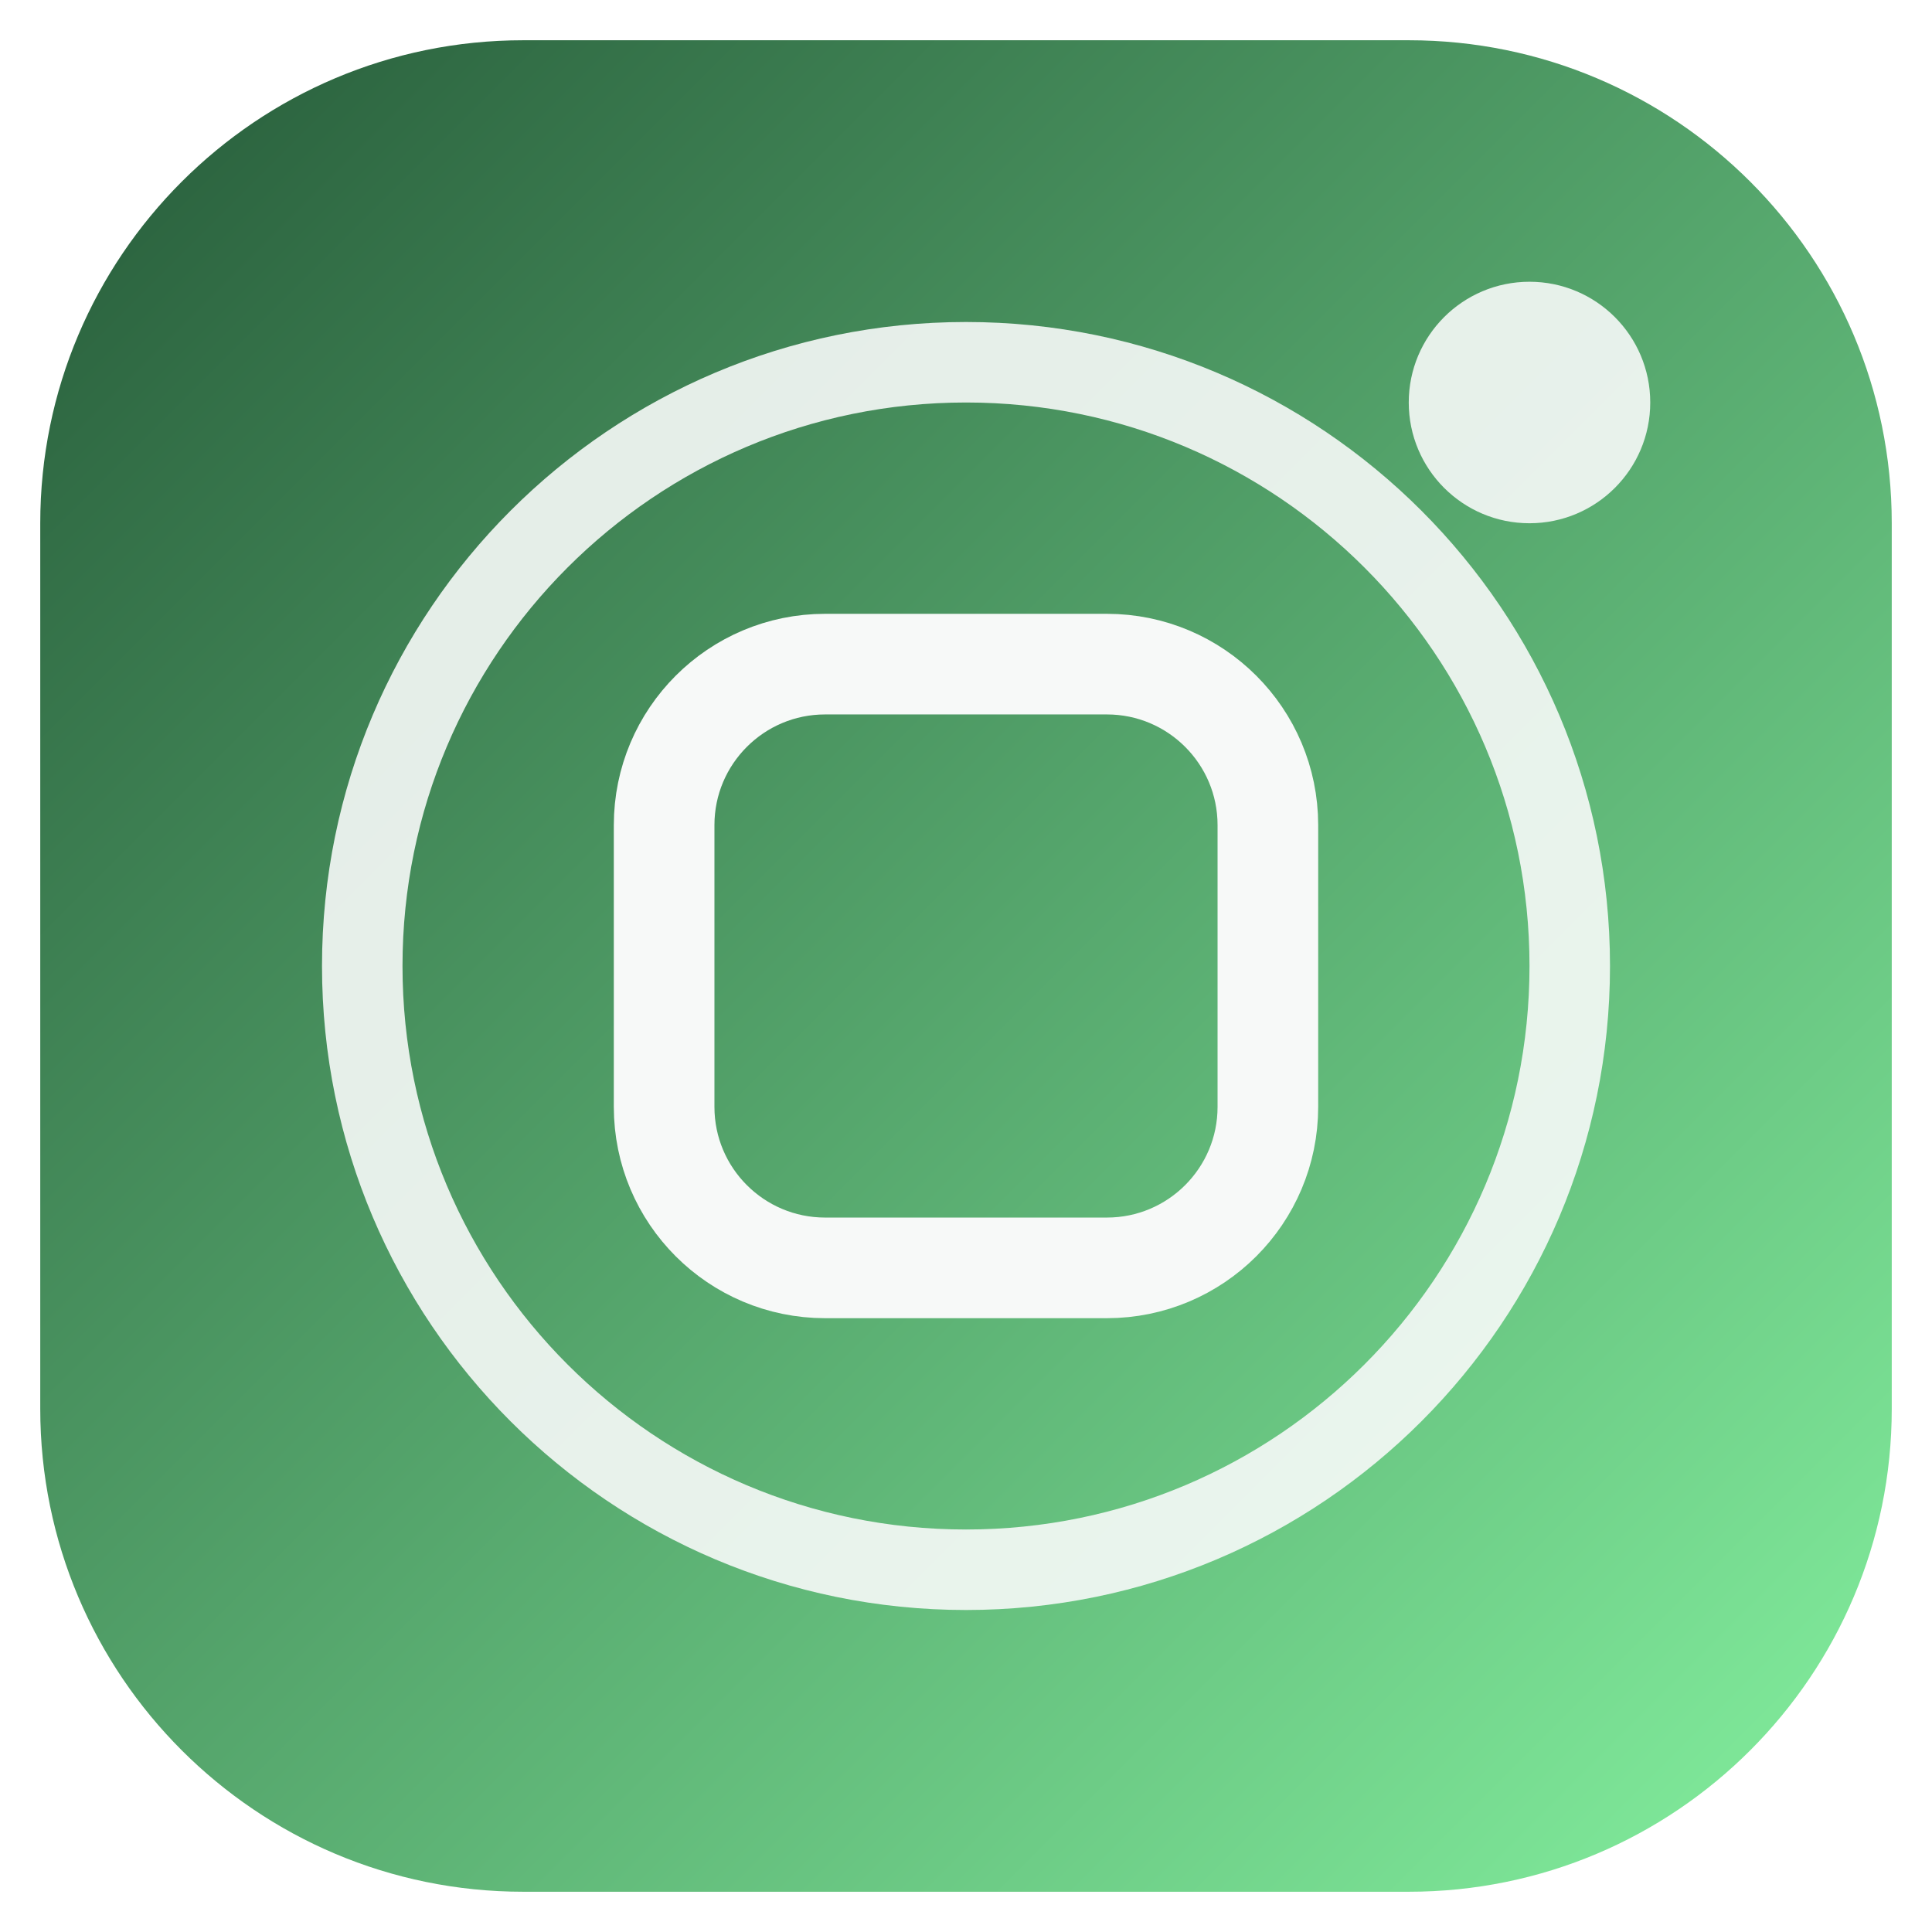
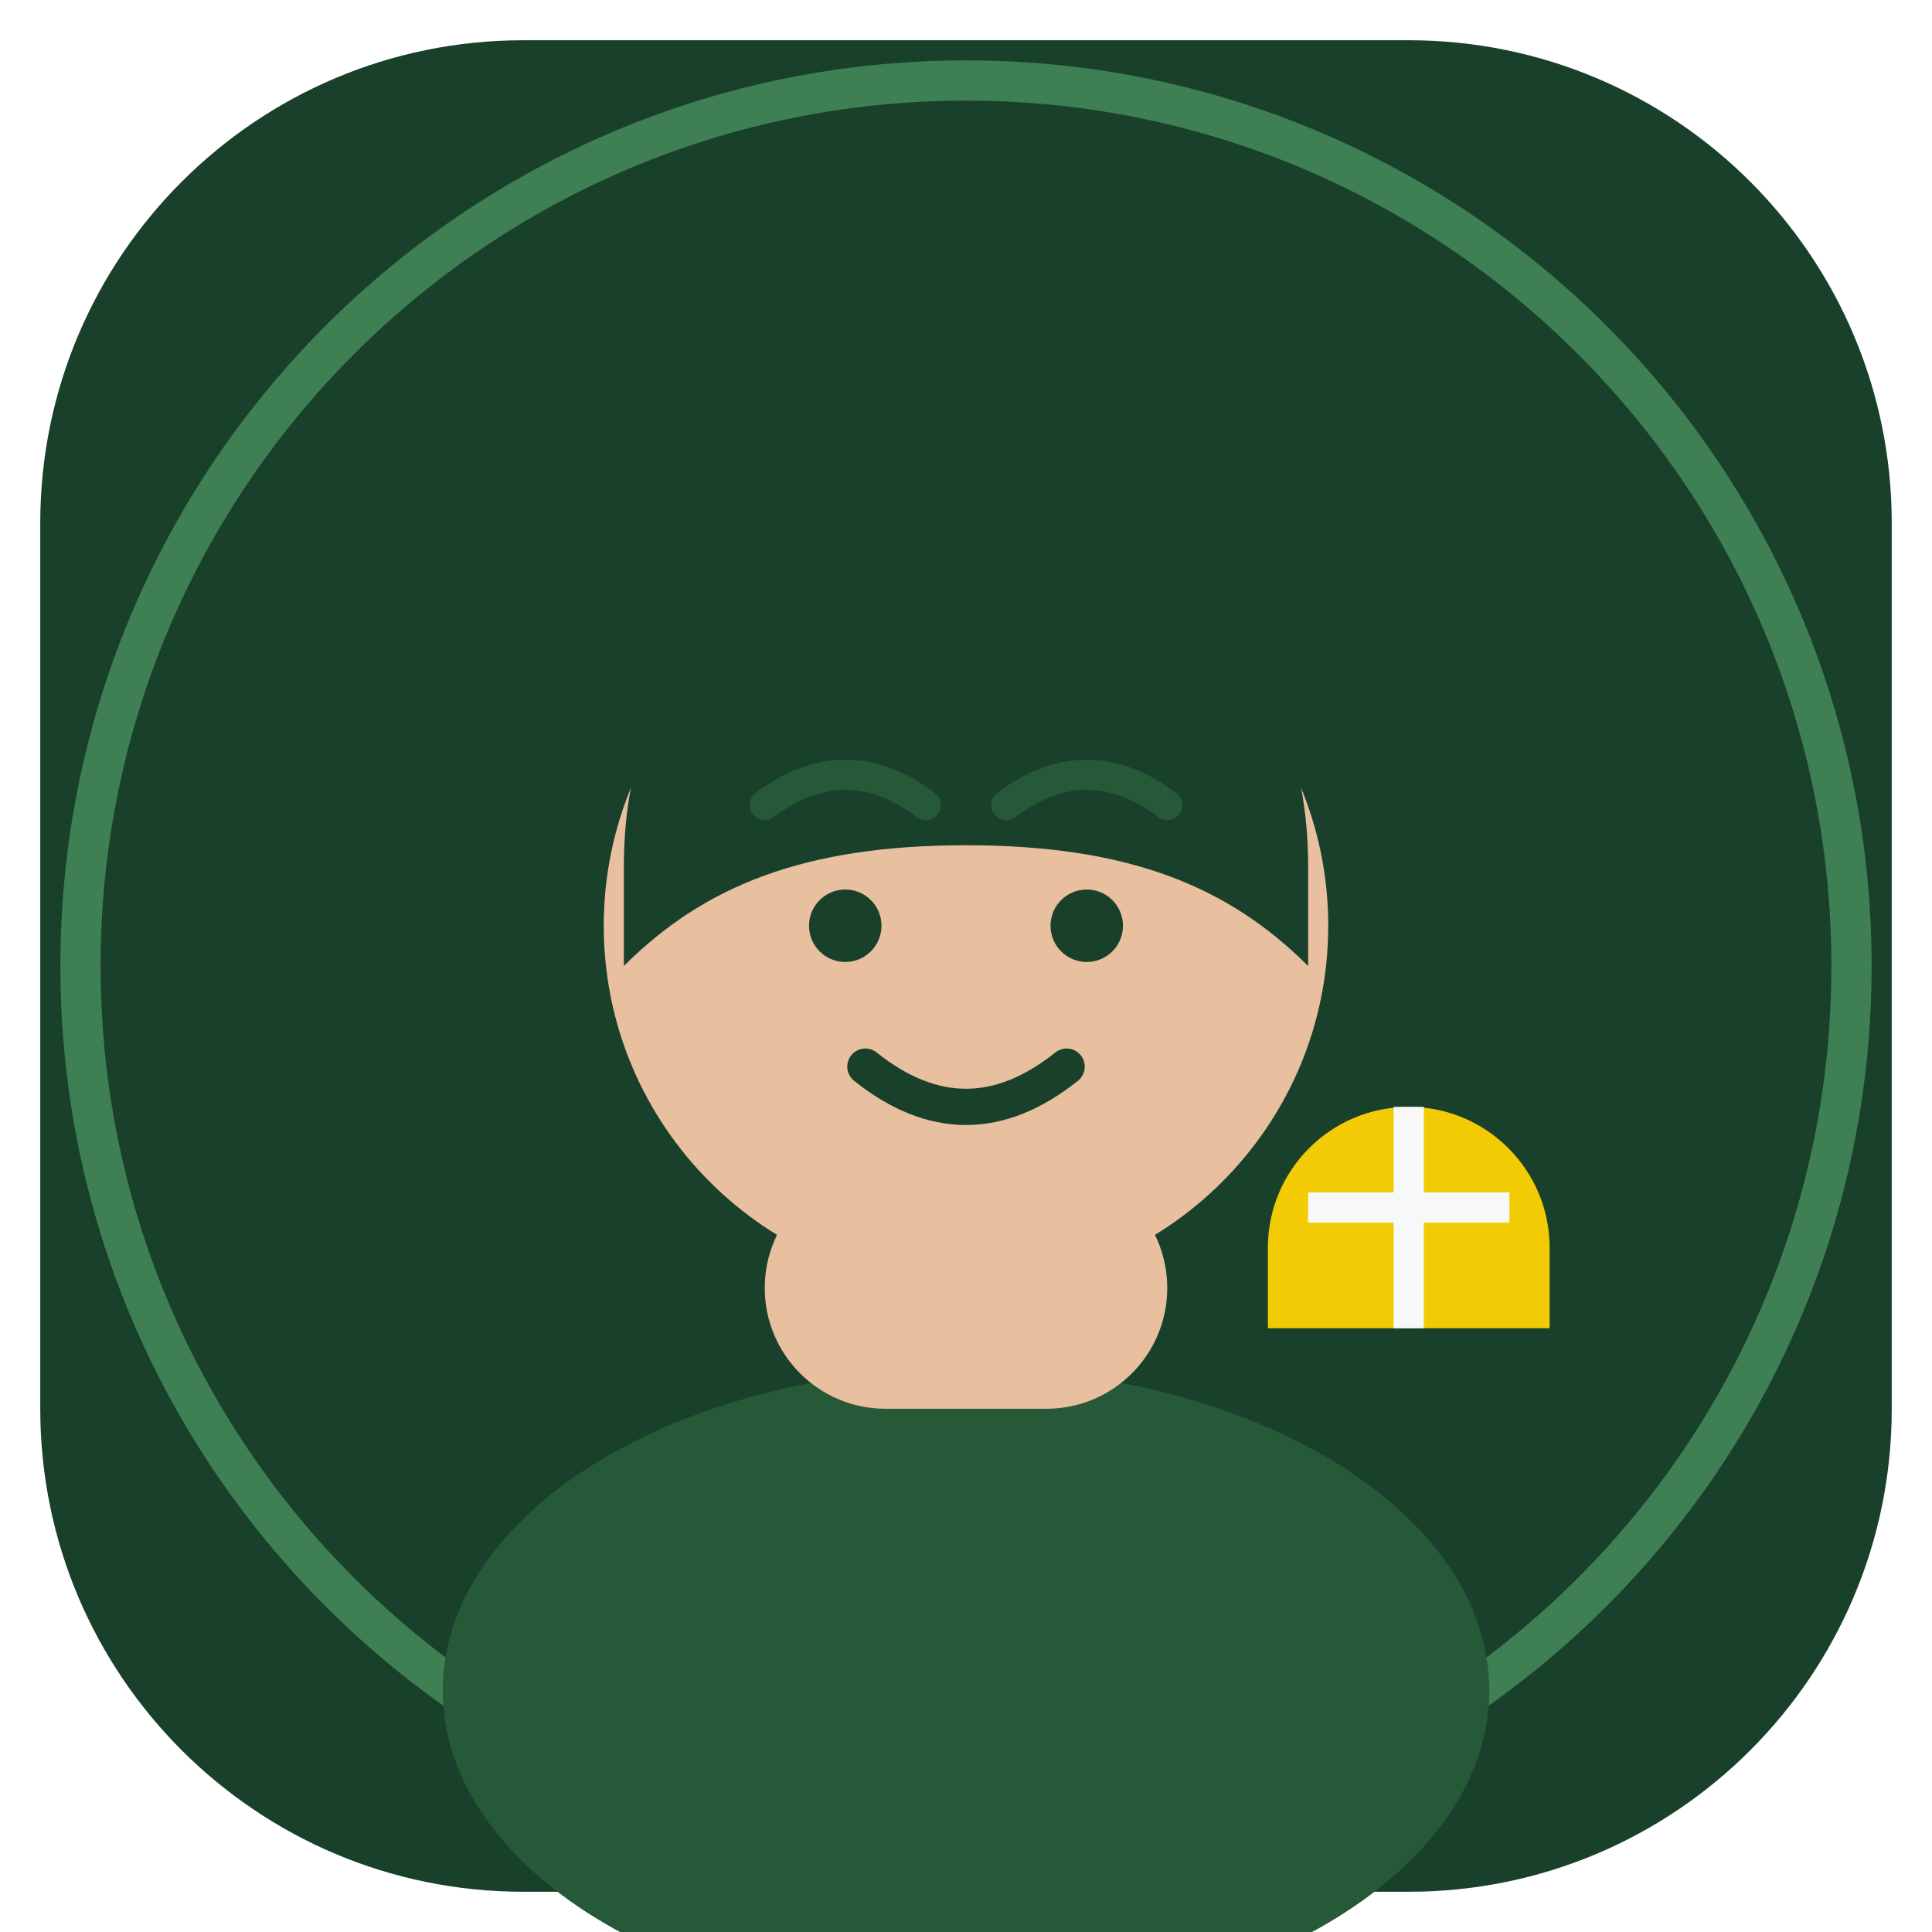
- <svg xmlns="http://www.w3.org/2000/svg" viewBox="0 0 96 96" role="img" aria-label="avatar_helm">
-   <defs>
-     <linearGradient id="g13" x1="0" y1="0" x2="1" y2="1">
-       <stop offset="0%" stop-color="#255938" />
-       <stop offset="100%" stop-color="#85F2A0" />
-     </linearGradient>
-   </defs>
-   <rect x="2" y="2" width="92" height="92" rx="24" fill="url(#g13)" />
-   <circle cx="48" cy="48" r="30" fill="none" stroke="#F7F9F8" stroke-width="4" opacity="0.9" />
-   <rect x="33" y="33" width="30" height="30" rx="8" fill="none" stroke="#F7F9F8" stroke-width="5" />
-   <circle cx="76" cy="20" r="6" fill="#F7F9F8" opacity="0.9" />
+ <svg xmlns="http://www.w3.org/2000/svg" viewBox="0 0 96 96" role="img" aria-label="Helm Conductor">
+   <rect x="2" y="2" width="92" height="92" rx="24" fill="#19402A" />
+   <circle cx="48" cy="48" r="44" fill="none" stroke="#85F2A0" stroke-opacity="0.35" stroke-width="2" />
+   <ellipse cx="48" cy="84" rx="26" ry="16" fill="#255938" />
+   <rect x="38" y="58" width="20" height="12" rx="6" fill="#E8C09F" />
+   <circle cx="48" cy="46" r="18" fill="#E8C09F" />
+   <path d="M31 43c0-11 8-18 17-18s17 7 17 18v5c-4-4-9-6-17-6s-13 2-17 6z" fill="#19402A" />
+   <circle cx="42" cy="46" r="1.8" fill="#19402A" />
+   <circle cx="54" cy="46" r="1.8" fill="#19402A" />
+   <path d="M43 53q5 4 10 0" stroke="#19402A" stroke-width="1.8" fill="none" stroke-linecap="round" />
+   <path d="M38 40q4-3 8 0M50 40q4-3 8 0" stroke="#255938" stroke-width="1.5" fill="none" stroke-linecap="round" />
+   <path d="M63 62a7 7 0 1114 0v4H63z" fill="#F2CB05" />
+   <path d="M70 55v11M65 60h10" stroke="#F7F9F8" stroke-width="1.5" />
</svg>
